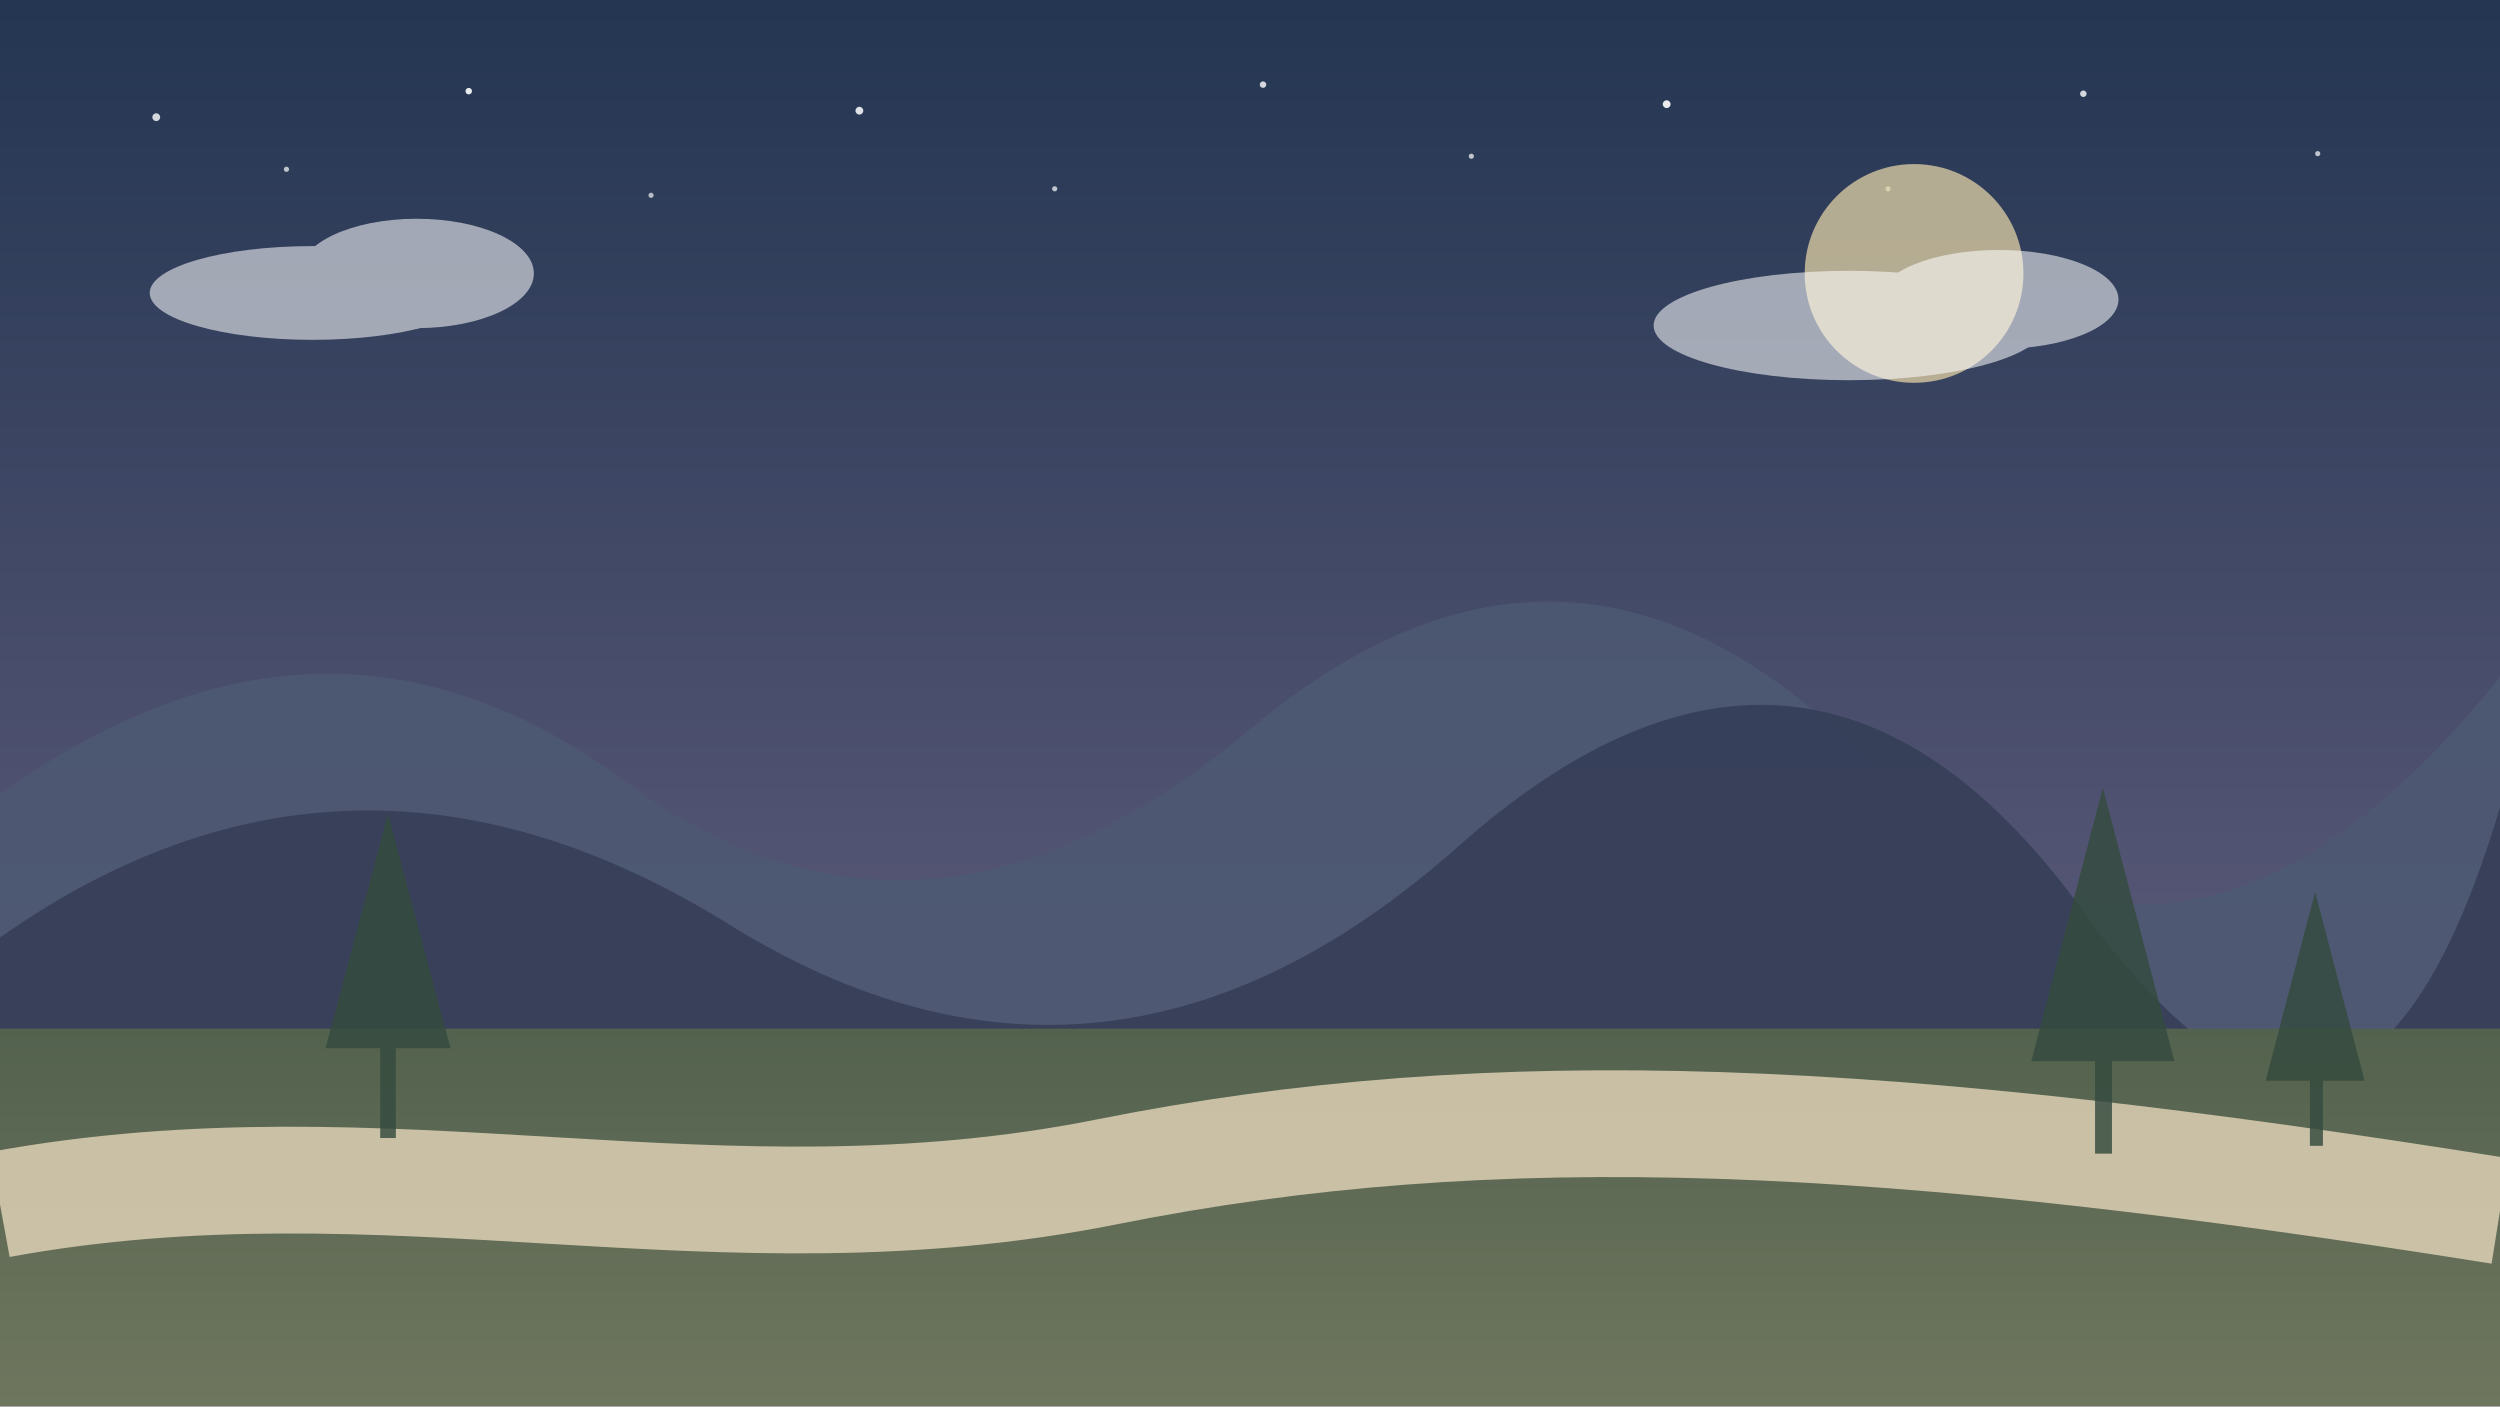
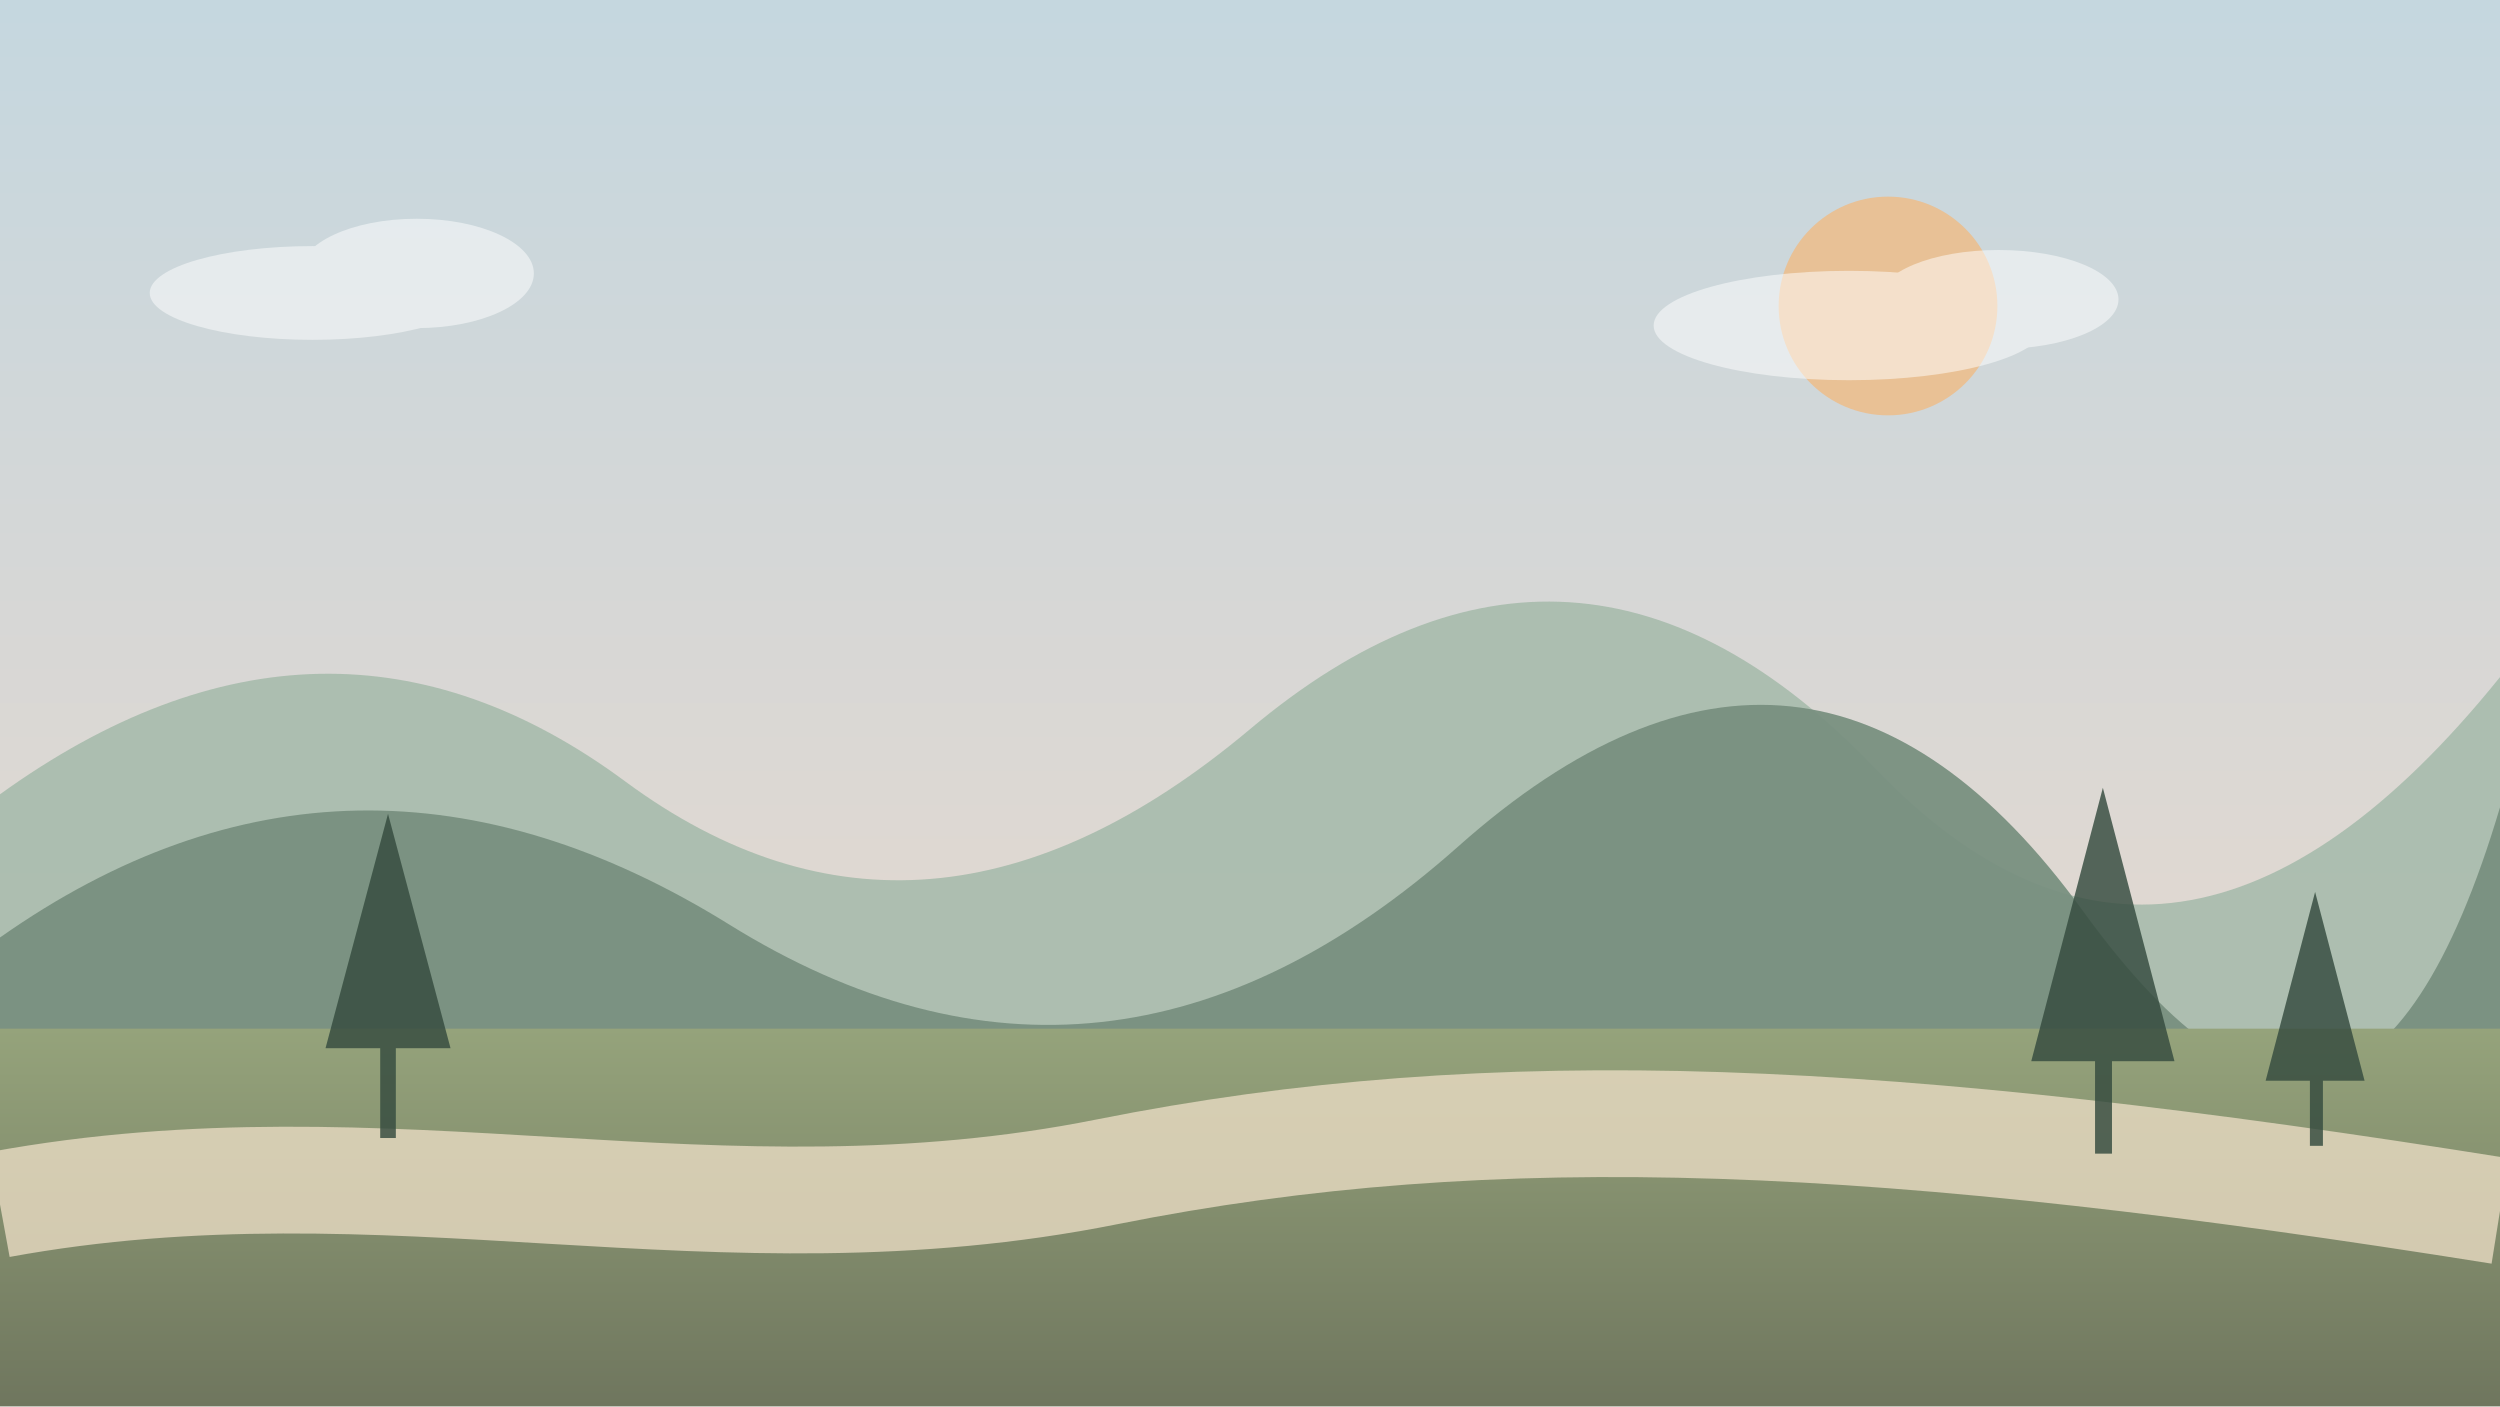
<svg xmlns="http://www.w3.org/2000/svg" viewBox="0 0 1920 1080" preserveAspectRatio="xMidYMid slice">
  <defs>
    <linearGradient id="sky3" x1="0" y1="0" x2="0" y2="1">
-       <stop offset="0" stop-color="#243652" />
-       <stop offset="1" stop-color="#6e6686" />
+       <stop offset="0" stop-color="#c5d7df" />
+       <stop offset="1" stop-color="#eed8ca" />
    </linearGradient>
    <linearGradient id="ground3" x1="0" y1="0" x2="0" y2="1">
-       <stop offset="0" stop-color="#53624e" />
+       <stop offset="0" stop-color="#95a37b" />
      <stop offset="1" stop-color="#6f765e" />
    </linearGradient>
  </defs>
  <rect width="1920" height="1080" fill="url(#sky3)" />
-   <circle cx="120" cy="90" r="3" fill="#fff" opacity="0.8" />
-   <circle cx="220" cy="130" r="2" fill="#fff" opacity="0.7" />
-   <circle cx="360" cy="70" r="2.5" fill="#fff" opacity="0.9" />
-   <circle cx="500" cy="150" r="2" fill="#fff" opacity="0.65" />
-   <circle cx="660" cy="85" r="3" fill="#fff" opacity="0.85" />
-   <circle cx="810" cy="145" r="2" fill="#fff" opacity="0.7" />
-   <circle cx="970" cy="65" r="2.5" fill="#fff" opacity="0.8" />
-   <circle cx="1130" cy="120" r="2" fill="#fff" opacity="0.7" />
-   <circle cx="1280" cy="80" r="3" fill="#fff" opacity="0.9" />
-   <circle cx="1450" cy="145" r="2" fill="#fff" opacity="0.65" />
-   <circle cx="1600" cy="72" r="2.5" fill="#fff" opacity="0.8" />
-   <circle cx="1780" cy="118" r="2" fill="#fff" opacity="0.7" />
-   <circle cx="1470" cy="210" r="84" fill="#e7d7a8" opacity=".72" />
-   <path d="M0 610 Q250 430 480 600 T960 560 T1440 590 T1920 520 V1080 H0z" fill="#4d5872" opacity=".86" />
-   <path d="M0 720 Q270 530 560 710 T1120 650 T1600 700 T1920 620 V1080 H0z" fill="#363f58" opacity=".94" />
+   <circle cx="1450" cy="235" r="84" fill="#f2b87c" opacity=".72" />
+   <path d="M0 610 Q250 430 480 600 T960 560 T1440 590 T1920 520 V1080 H0z" fill="#a5baaa" opacity=".86" />
+   <path d="M0 720 Q270 530 560 710 T1120 650 T1600 700 T1920 620 V1080 H0z" fill="#788f7f" opacity=".94" />
  <rect y="790" width="1920" height="290" fill="url(#ground3)" />
-   <path d="M0 925 C300 870 550 960 850 900 S1450 855 1920 930" fill="none" stroke="#e8d9bd" stroke-width="82" opacity=".78" />
-   <g opacity=".55" fill="#fff">
+   <path d="M0 925 C300 870 550 960 850 900 S1450 855 1920 930" fill="none" stroke="#eadcc4" stroke-width="82" opacity=".78" />
+   <g opacity=".5" fill="#fff">
    <ellipse cx="240" cy="225" rx="125" ry="36" />
    <ellipse cx="320" cy="210" rx="90" ry="42" />
    <ellipse cx="1420" cy="250" rx="150" ry="42" />
    <ellipse cx="1535" cy="230" rx="92" ry="38" />
  </g>
  <g fill="#344b3e" opacity=".82">
    <path d="M250 805l48-180 48 180z" />
    <rect x="292" y="790" width="12" height="84" />
    <path d="M1560 815l55-210 55 210z" />
    <rect x="1609" y="800" width="13" height="86" />
    <path d="M1740 830l38-145 38 145z" />
    <rect x="1774" y="818" width="10" height="62" />
  </g>
</svg>
